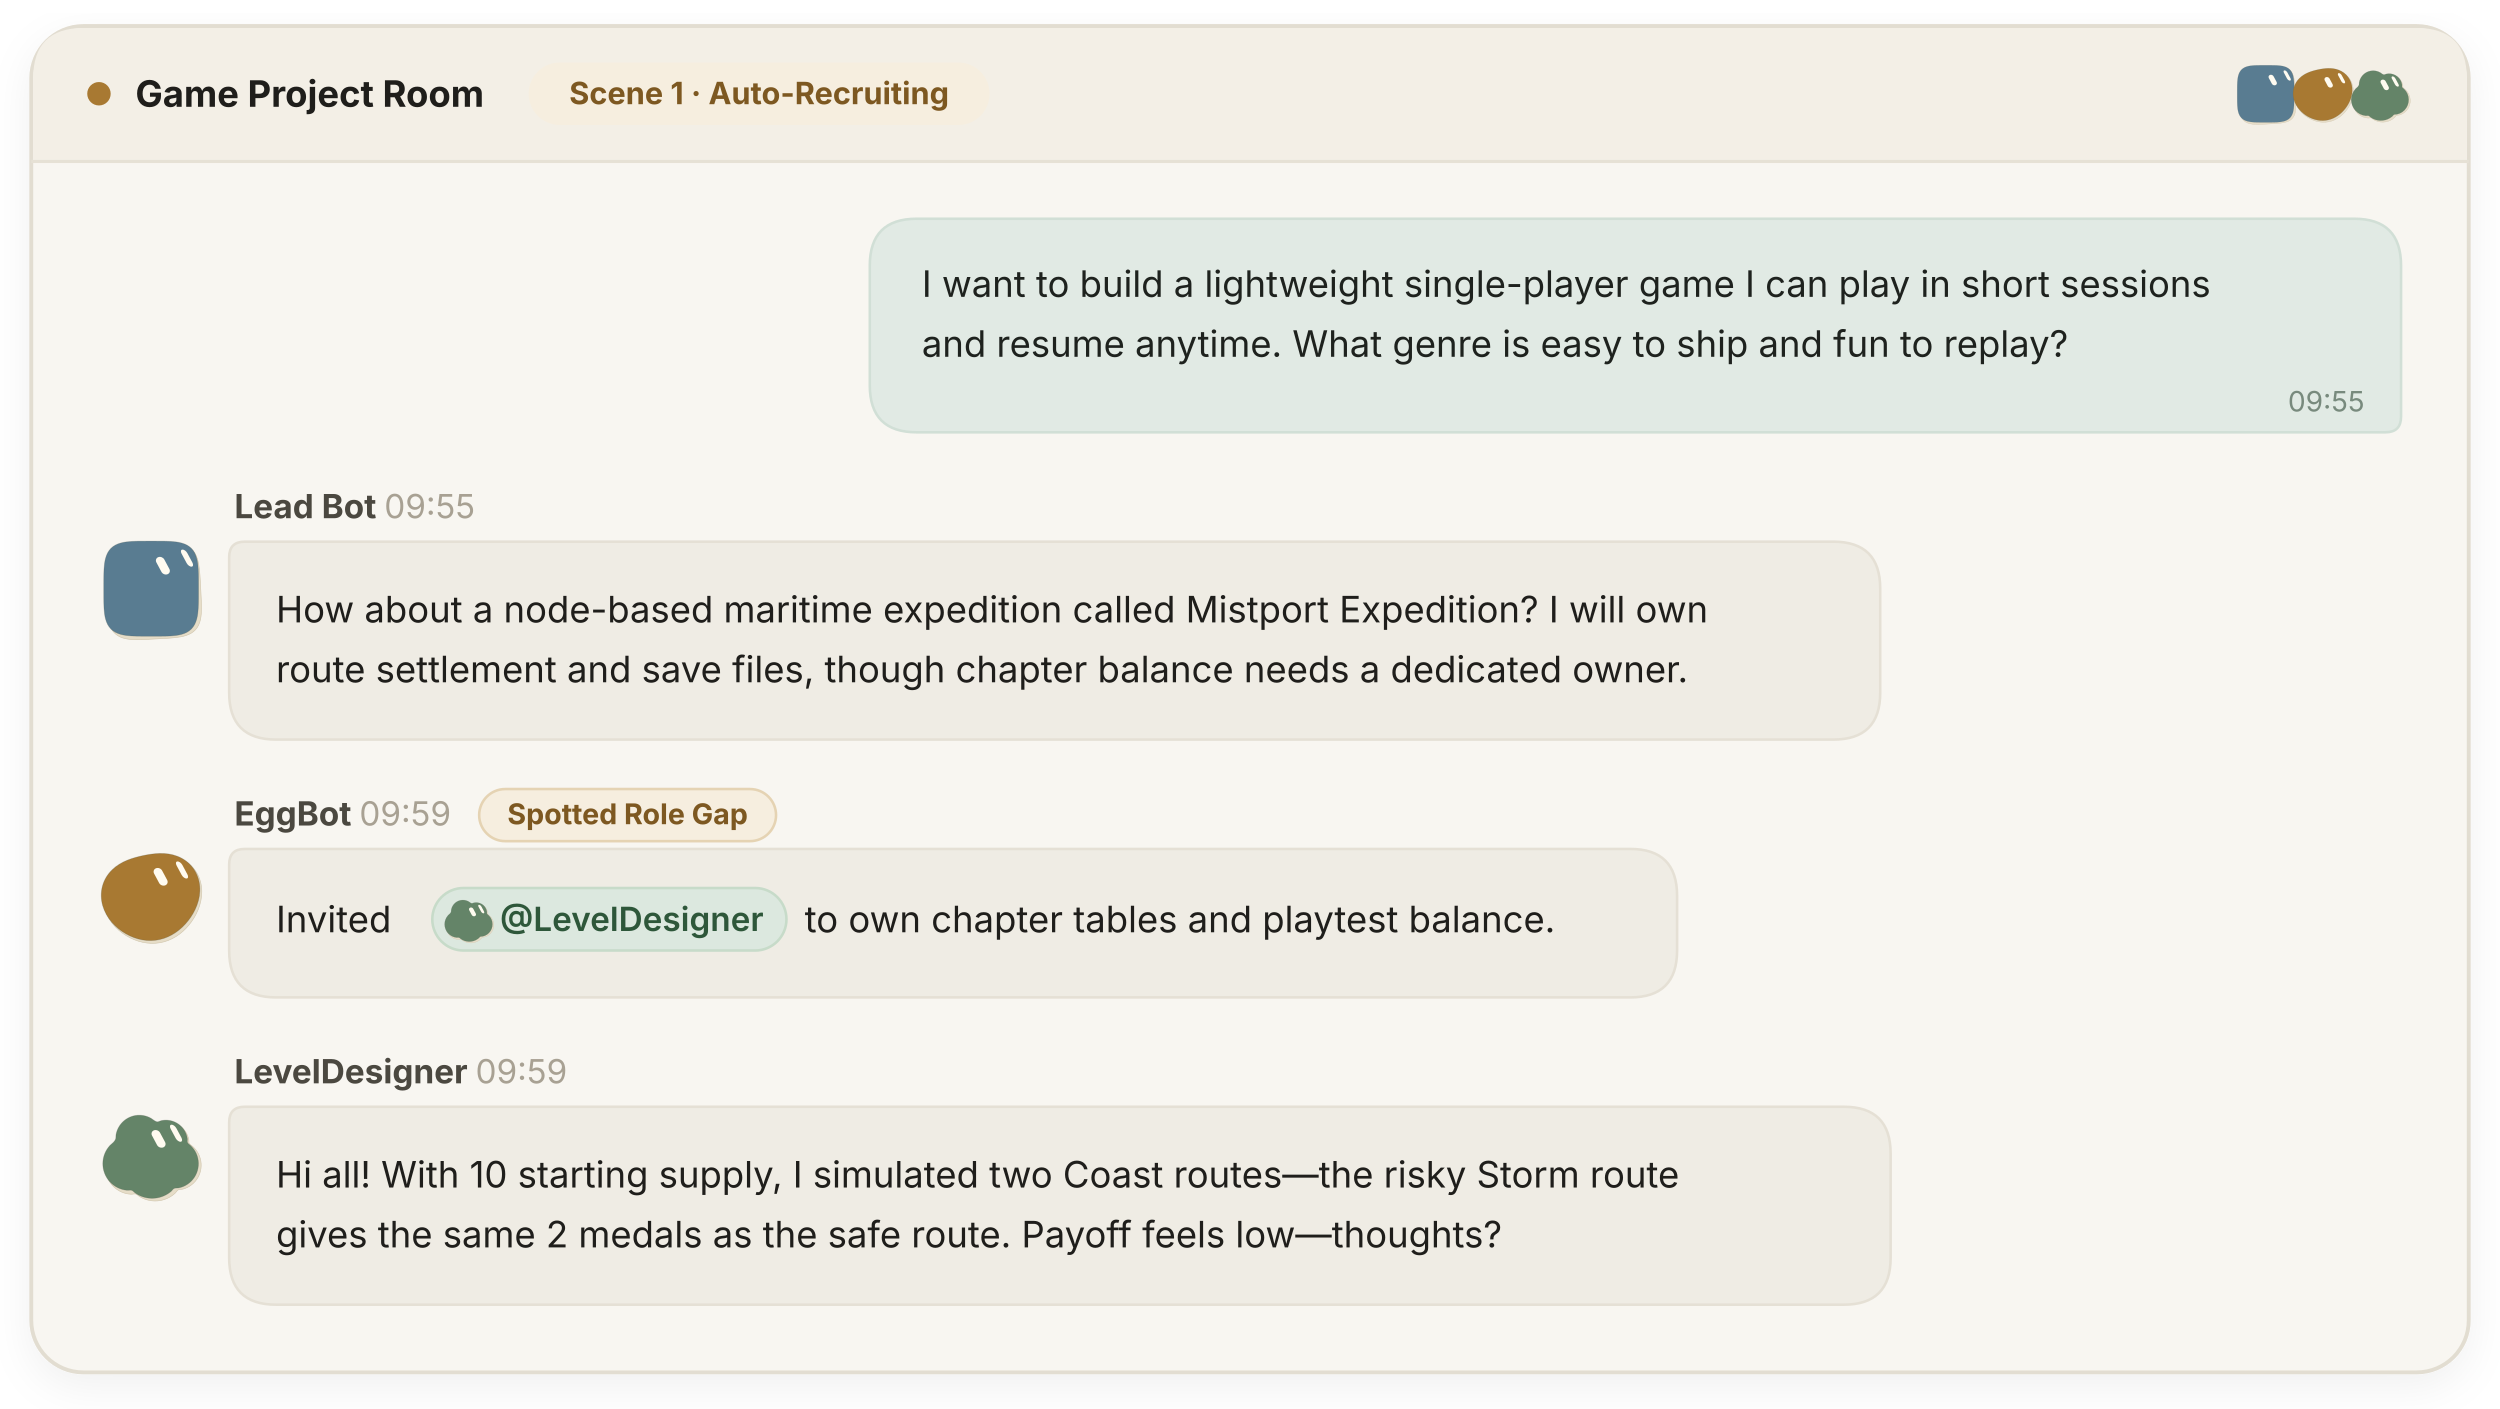
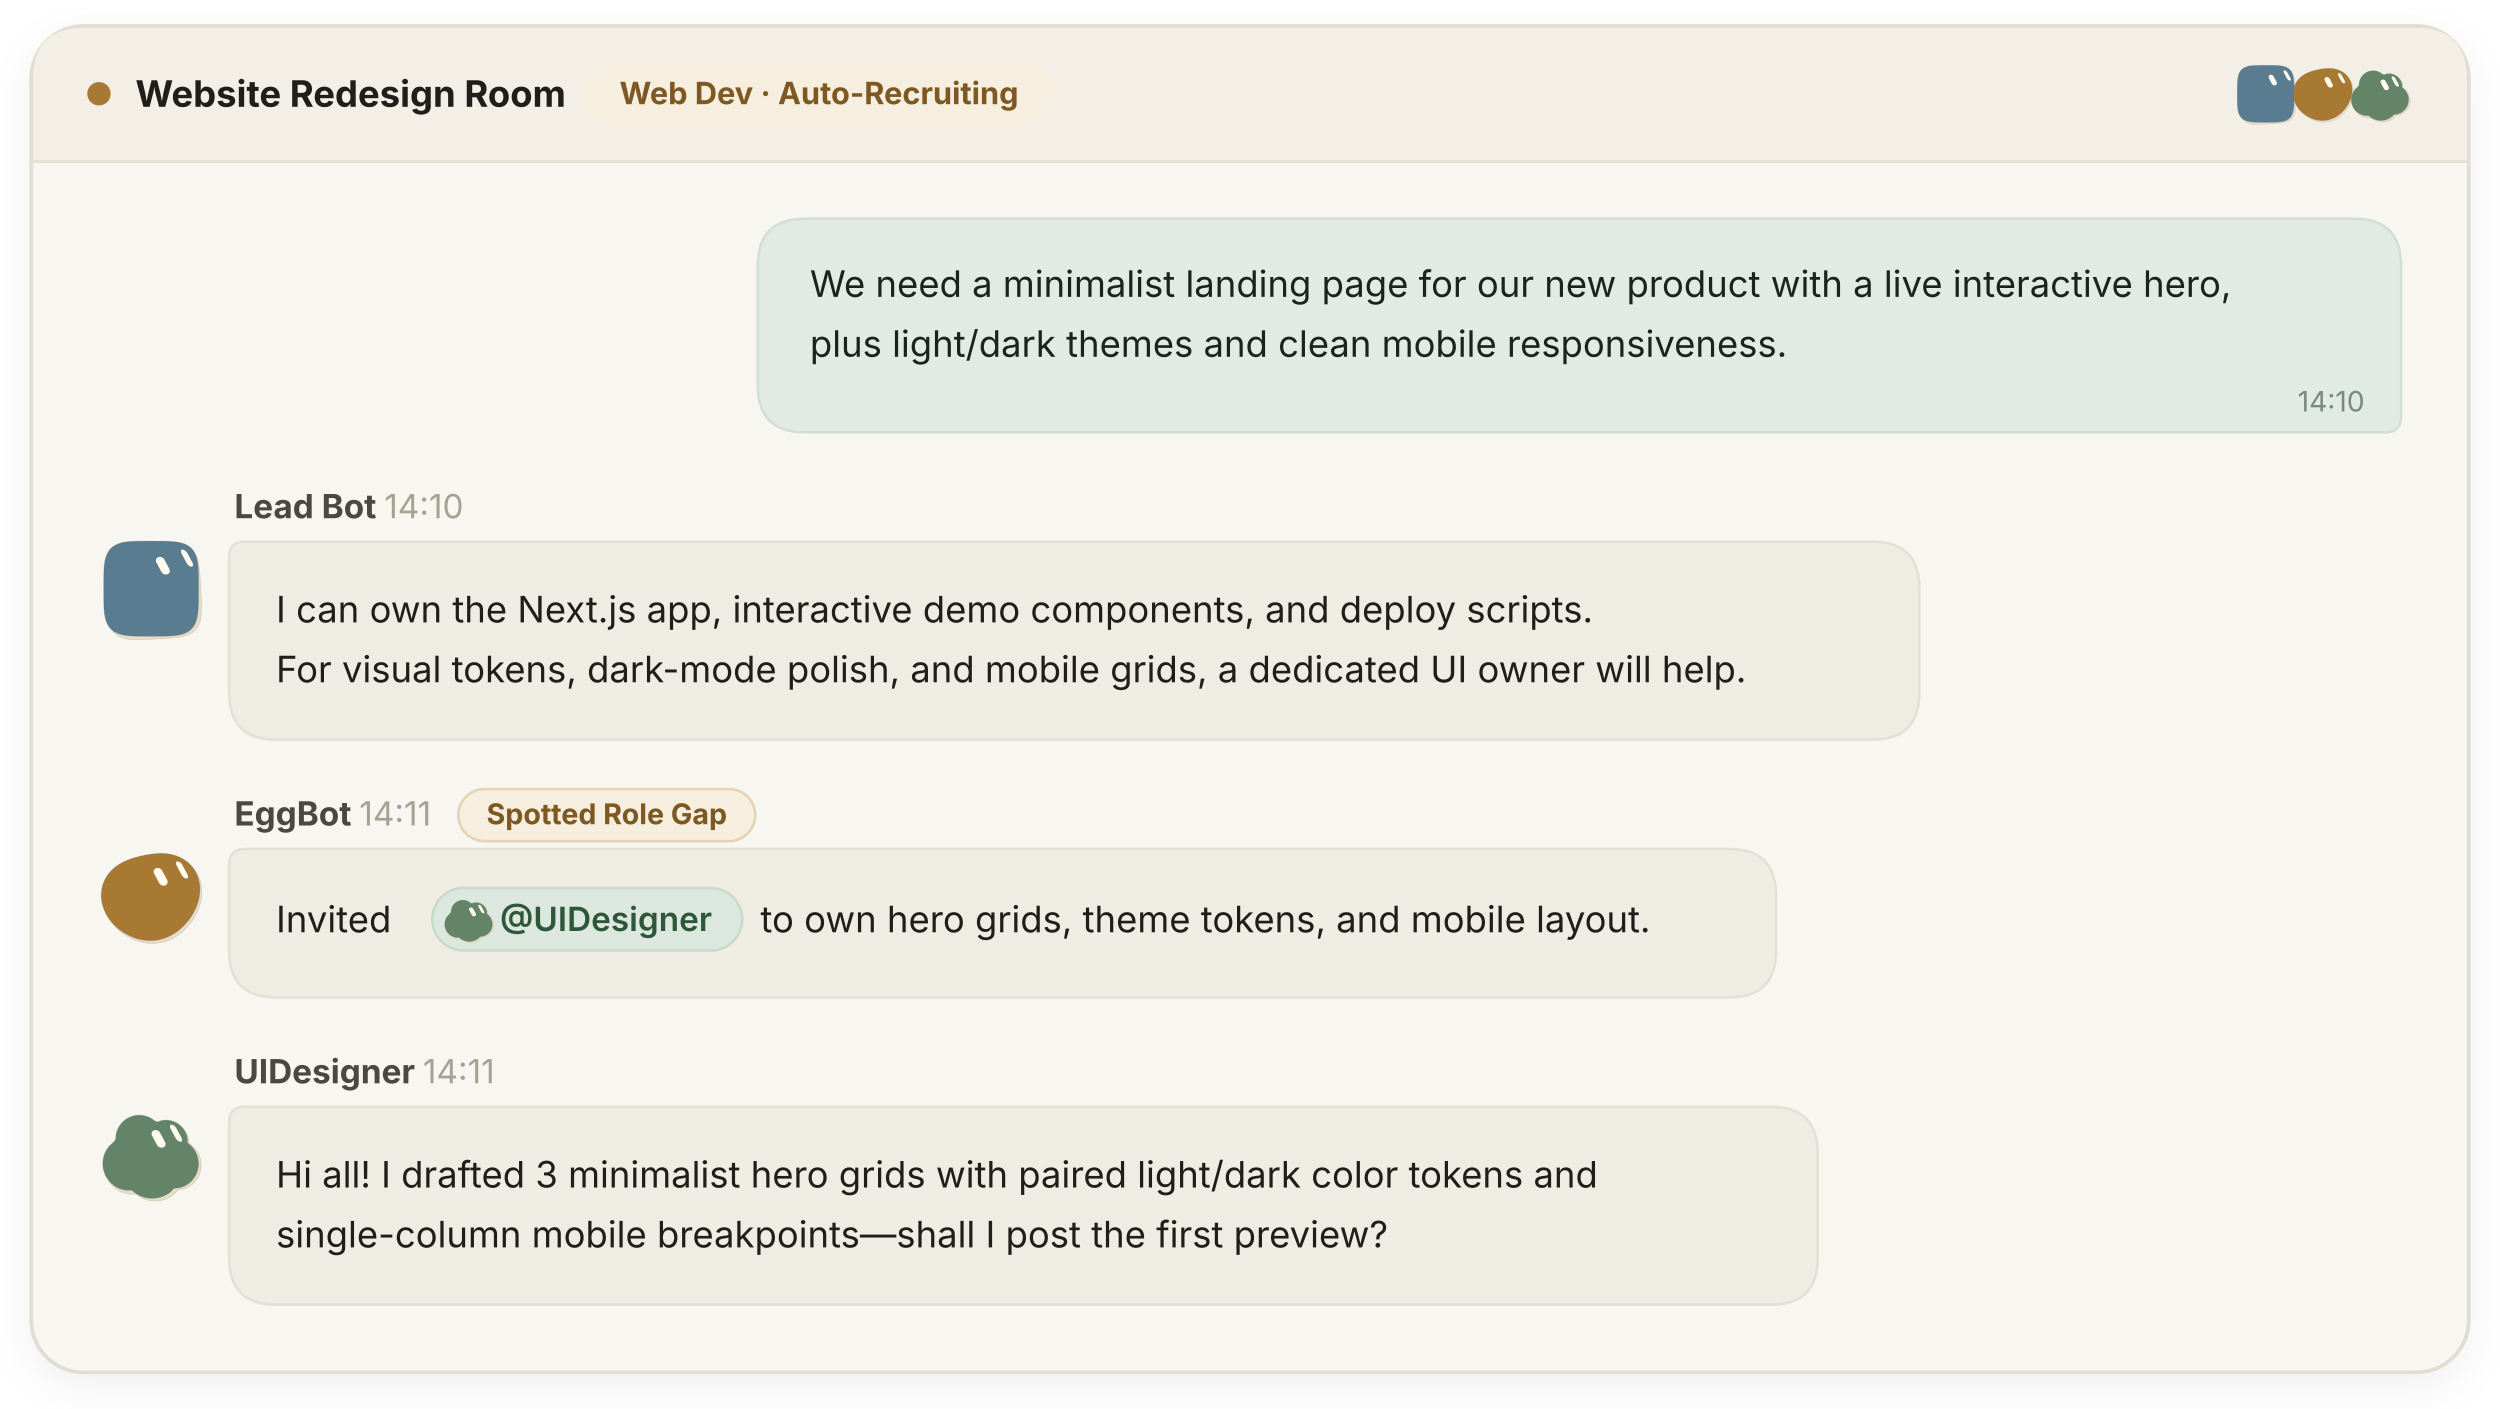
<svg xmlns="http://www.w3.org/2000/svg" viewBox="0 0 960 541" width="100%" height="100%" style="display:block">
  <defs>
    <style>
      .font { font-family: -apple-system, BlinkMacSystemFont, "Segoe UI", "Inter", "Helvetica Neue", Arial, sans-serif; }
      .mono { font-family: "JetBrains Mono", "Cascadia Code", Consolas, monospace; }
      .pulse { animation: pulse 2.2s ease-in-out infinite; }
      @keyframes pulse { 0%, 100% { opacity: 1; } 50% { opacity: 0.35; } }
    </style>
    <filter id="sc1en-shadow" x="-2%" y="-4%" width="104%" height="112%">
      <feDropShadow dx="0" dy="5" stdDeviation="8" flood-color="#221E17" flood-opacity="0.06" />
    </filter>
    <g id="sc1en-av-lead">
      <path d="M96.09 0.28C96.09 3.44 96.09 6.57 96.09 9.76C96.08 12.95 96.09 16.14 96.06 19.42C96.04 22.7 96.02 26.01 95.93 29.43C95.85 32.84 95.77 36.34 95.53 39.91C95.29 43.49 95.05 47.18 94.51 50.87C93.97 54.56 93.37 58.4 92.31 62.05C91.25 65.69 89.97 69.43 88.17 72.74C86.37 76.04 84.13 79.23 81.5 81.87C78.87 84.51 75.68 86.76 72.39 88.57C69.1 90.38 65.37 91.66 61.74 92.72C58.11 93.78 54.28 94.39 50.6 94.93C46.92 95.47 43.24 95.72 39.67 95.96C36.11 96.19 32.63 96.27 29.23 96.36C25.82 96.45 22.52 96.46 19.25 96.49C15.98 96.51 12.8 96.51 9.62 96.51C6.45 96.52 3.33 96.51 0.18 96.51C-2.97 96.51 -6.09 96.52 -9.27 96.51C-12.45 96.51 -15.63 96.51 -18.89 96.49C-22.16 96.46 -25.47 96.45 -28.87 96.36C-32.27 96.27 -35.76 96.19 -39.32 95.96C-42.88 95.72 -46.57 95.47 -50.24 94.93C-53.92 94.39 -57.75 93.78 -61.38 92.72C-65.01 91.66 -68.74 90.38 -72.03 88.57C-75.33 86.76 -78.51 84.51 -81.14 81.87C-83.77 79.23 -86.01 76.04 -87.81 72.74C-89.61 69.43 -90.89 65.69 -91.95 62.05C-93.01 58.4 -93.62 54.56 -94.16 50.87C-94.69 47.18 -94.94 43.49 -95.18 39.91C-95.41 36.34 -95.49 32.84 -95.58 29.43C-95.67 26.01 -95.68 22.7 -95.7 19.42C-95.73 16.14 -95.72 12.95 -95.73 9.76C-95.73 6.57 -95.73 3.44 -95.73 0.28C-95.73 -2.88 -95.73 -6.01 -95.73 -9.2C-95.72 -12.39 -95.73 -15.58 -95.7 -18.85C-95.68 -22.13 -95.67 -25.45 -95.58 -28.86C-95.49 -32.28 -95.41 -35.77 -95.18 -39.35C-94.94 -42.92 -94.69 -46.62 -94.16 -50.31C-93.62 -54 -93.01 -57.84 -91.95 -61.48C-90.89 -65.13 -89.61 -68.87 -87.81 -72.17C-86.01 -75.48 -83.77 -78.67 -81.14 -81.31C-78.51 -83.95 -75.33 -86.2 -72.03 -88.01C-68.74 -89.81 -65.01 -91.1 -61.38 -92.16C-57.75 -93.22 -53.92 -93.83 -50.24 -94.37C-46.57 -94.91 -42.88 -95.15 -39.32 -95.39C-35.76 -95.63 -32.27 -95.71 -28.87 -95.8C-25.47 -95.89 -22.16 -95.9 -18.89 -95.92C-15.63 -95.95 -12.45 -95.94 -9.27 -95.95C-6.09 -95.95 -2.97 -95.95 0.18 -95.95C3.33 -95.95 6.45 -95.95 9.62 -95.95C12.8 -95.94 15.98 -95.95 19.25 -95.92C22.52 -95.9 25.82 -95.89 29.23 -95.8C32.63 -95.71 36.11 -95.63 39.67 -95.39C43.24 -95.15 46.92 -94.91 50.6 -94.37C54.28 -93.83 58.11 -93.22 61.74 -92.16C65.37 -91.1 69.1 -89.81 72.39 -88.01C75.68 -86.2 78.87 -83.95 81.5 -81.31C84.13 -78.67 86.37 -75.48 88.17 -72.17C89.97 -68.87 91.25 -65.13 92.31 -61.48C93.37 -57.84 93.97 -54 94.51 -50.31C95.05 -46.62 95.29 -42.92 95.53 -39.35C95.77 -35.77 95.85 -32.28 95.93 -28.86C96.02 -25.45 96.04 -22.13 96.06 -18.85C96.09 -15.58 96.08 -12.39 96.09 -9.2C96.09 -6.01 96.09 -2.88 96.09 0.28Z" transform="translate(4.5 5.5) rotate(-3)" fill="#E6DDC8" stroke="#CFC4AB" stroke-width="1.2" />
      <path d="M96.09 0.28C96.09 3.44 96.09 6.57 96.09 9.76C96.08 12.95 96.09 16.14 96.06 19.42C96.04 22.7 96.02 26.01 95.93 29.43C95.85 32.84 95.77 36.34 95.53 39.91C95.29 43.49 95.05 47.18 94.51 50.87C93.97 54.56 93.37 58.4 92.31 62.05C91.25 65.69 89.97 69.43 88.17 72.74C86.37 76.04 84.13 79.23 81.5 81.87C78.87 84.51 75.68 86.76 72.39 88.57C69.1 90.38 65.37 91.66 61.74 92.72C58.11 93.78 54.28 94.39 50.6 94.93C46.92 95.47 43.24 95.72 39.67 95.96C36.11 96.19 32.63 96.27 29.23 96.36C25.82 96.45 22.52 96.46 19.25 96.49C15.98 96.51 12.8 96.51 9.62 96.51C6.45 96.52 3.33 96.51 0.18 96.51C-2.97 96.51 -6.09 96.52 -9.27 96.51C-12.45 96.51 -15.63 96.51 -18.89 96.49C-22.16 96.46 -25.47 96.45 -28.87 96.36C-32.27 96.27 -35.76 96.19 -39.32 95.96C-42.88 95.72 -46.57 95.47 -50.24 94.93C-53.92 94.39 -57.75 93.78 -61.38 92.72C-65.01 91.66 -68.74 90.38 -72.03 88.57C-75.33 86.76 -78.51 84.51 -81.14 81.87C-83.77 79.23 -86.01 76.04 -87.81 72.74C-89.61 69.43 -90.89 65.69 -91.95 62.05C-93.01 58.4 -93.62 54.56 -94.16 50.87C-94.69 47.18 -94.94 43.49 -95.18 39.91C-95.41 36.34 -95.49 32.84 -95.58 29.43C-95.67 26.01 -95.68 22.7 -95.7 19.42C-95.73 16.14 -95.72 12.95 -95.73 9.76C-95.73 6.57 -95.73 3.44 -95.73 0.28C-95.73 -2.88 -95.73 -6.01 -95.73 -9.2C-95.72 -12.39 -95.73 -15.58 -95.7 -18.85C-95.68 -22.13 -95.67 -25.45 -95.58 -28.86C-95.49 -32.28 -95.41 -35.77 -95.18 -39.35C-94.94 -42.92 -94.69 -46.62 -94.16 -50.31C-93.62 -54 -93.01 -57.84 -91.95 -61.48C-90.89 -65.13 -89.61 -68.87 -87.81 -72.17C-86.01 -75.48 -83.77 -78.67 -81.14 -81.31C-78.51 -83.95 -75.33 -86.2 -72.03 -88.01C-68.74 -89.81 -65.01 -91.1 -61.38 -92.16C-57.75 -93.22 -53.92 -93.83 -50.24 -94.37C-46.57 -94.91 -42.88 -95.15 -39.32 -95.39C-35.76 -95.63 -32.27 -95.71 -28.87 -95.8C-25.47 -95.89 -22.16 -95.9 -18.89 -95.92C-15.63 -95.95 -12.45 -95.94 -9.27 -95.95C-6.09 -95.95 -2.97 -95.95 0.18 -95.95C3.33 -95.95 6.45 -95.95 9.62 -95.95C12.8 -95.94 15.98 -95.95 19.25 -95.92C22.52 -95.9 25.82 -95.89 29.23 -95.8C32.63 -95.71 36.11 -95.63 39.67 -95.39C43.24 -95.15 46.92 -94.91 50.6 -94.37C54.28 -93.83 58.11 -93.22 61.74 -92.16C65.37 -91.1 69.1 -89.81 72.39 -88.01C75.68 -86.2 78.87 -83.95 81.5 -81.31C84.13 -78.67 86.37 -75.48 88.17 -72.17C89.97 -68.87 91.25 -65.13 92.31 -61.48C93.37 -57.84 93.97 -54 94.51 -50.31C95.05 -46.62 95.29 -42.92 95.53 -39.35C95.77 -35.77 95.85 -32.28 95.93 -28.86C96.02 -25.45 96.04 -22.13 96.06 -18.85C96.09 -15.58 96.08 -12.39 96.09 -9.2C96.09 -6.01 96.09 -2.88 96.09 0.28Z" fill="#597C91" stroke="#414A3C" stroke-width="1.6" stroke-opacity="0.22" />
      <path d="M-9.3 -11.3A9.3 9.3 0 0 1 0 -20.6L0 -20.6A9.3 9.3 0 0 1 9.3 -11.3L9.3 11.3A9.3 9.3 0 0 1 0 20.6L0 20.6A9.3 9.3 0 0 1 -9.3 11.3Z" transform="matrix(0.86,-0.32,0.45,0.84,23.94,-46.19)" fill="#FFFBF0" opacity="1" />
      <path d="M-9.3 -11.3A9.3 9.3 0 0 1 0 -20.6L0 -20.6A9.3 9.3 0 0 1 9.3 -11.3L9.3 11.3A9.3 9.3 0 0 1 0 20.6L0 20.6A9.3 9.3 0 0 1 -9.3 11.3Z" transform="matrix(0.63,-0.05,0.45,0.84,72.7,-61.51)" fill="#FFFBF0" opacity="1" />
    </g>
    <g id="sc1en-av-egg">
      <path d="M97.82 0.26C97.33 3.46 96.64 6.63 95.83 9.72C95.03 12.81 94.05 15.85 92.96 18.8C91.88 21.75 90.65 24.63 89.33 27.43C88.02 30.23 86.58 32.95 85.07 35.59C83.56 38.22 81.95 40.78 80.26 43.26C78.58 45.75 76.81 48.15 74.98 50.47C73.14 52.8 71.23 55.04 69.25 57.21C67.27 59.37 65.21 61.46 63.09 63.47C60.96 65.47 58.77 67.39 56.5 69.22C54.24 71.04 51.9 72.78 49.49 74.42C47.09 76.05 44.61 77.59 42.06 79C39.52 80.42 36.91 81.73 34.24 82.91C31.58 84.08 28.85 85.15 26.07 86.06C23.3 86.98 20.47 87.77 17.62 88.41C14.76 89.05 11.86 89.55 8.95 89.9C6.04 90.25 3.1 90.45 0.16 90.51C-2.77 90.57 -5.73 90.48 -8.66 90.25C-11.6 90.02 -14.53 89.64 -17.44 89.13C-20.34 88.62 -23.24 87.97 -26.09 87.19C-28.95 86.42 -31.78 85.51 -34.57 84.48C-37.36 83.45 -40.11 82.3 -42.82 81.03C-45.53 79.77 -48.2 78.38 -50.81 76.89C-53.43 75.39 -56 73.78 -58.51 72.06C-61.01 70.34 -63.47 68.51 -65.86 66.57C-68.24 64.63 -70.57 62.57 -72.8 60.41C-75.04 58.24 -77.21 55.96 -79.27 53.57C-81.32 51.18 -83.3 48.67 -85.14 46.06C-86.97 43.44 -88.72 40.71 -90.29 37.89C-91.86 35.07 -93.31 32.13 -94.57 29.12C-95.83 26.11 -96.94 23 -97.84 19.84C-98.73 16.68 -99.46 13.43 -99.95 10.16C-100.44 6.9 -100.73 3.56 -100.78 0.26C-100.84 -3.05 -100.67 -6.4 -100.27 -9.68C-99.87 -12.96 -99.24 -16.25 -98.39 -19.43C-97.54 -22.62 -96.45 -25.77 -95.17 -28.79C-93.89 -31.81 -92.38 -34.76 -90.72 -37.55C-89.05 -40.35 -87.17 -43.03 -85.17 -45.56C-83.16 -48.08 -80.98 -50.46 -78.71 -52.68C-76.44 -54.9 -74.02 -56.96 -71.56 -58.87C-69.1 -60.78 -66.52 -62.52 -63.93 -64.12C-61.34 -65.73 -58.68 -67.17 -56.02 -68.51C-53.36 -69.84 -50.67 -71.02 -47.98 -72.12C-45.3 -73.22 -42.61 -74.19 -39.94 -75.1C-37.26 -76 -34.59 -76.81 -31.93 -77.57C-29.27 -78.33 -26.63 -79.02 -23.98 -79.67C-21.32 -80.32 -18.69 -80.92 -16.02 -81.48C-13.36 -82.04 -10.7 -82.56 -8.01 -83.04C-5.31 -83.52 -2.6 -83.96 0.16 -84.34C2.92 -84.72 5.71 -85.06 8.55 -85.3C11.39 -85.55 14.28 -85.74 17.2 -85.81C20.13 -85.87 23.11 -85.86 26.12 -85.69C29.12 -85.52 32.18 -85.25 35.23 -84.79C38.28 -84.33 41.38 -83.73 44.43 -82.93C47.48 -82.13 50.55 -81.17 53.54 -79.99C56.53 -78.81 59.5 -77.44 62.35 -75.86C65.2 -74.29 68.01 -72.51 70.64 -70.54C73.28 -68.57 75.82 -66.39 78.16 -64.04C80.51 -61.7 82.72 -59.16 84.71 -56.49C86.71 -53.82 88.53 -50.97 90.12 -48.04C91.71 -45.11 93.1 -42.02 94.25 -38.89C95.41 -35.76 96.35 -32.52 97.06 -29.27C97.78 -26.02 98.26 -22.69 98.54 -19.4C98.83 -16.1 98.88 -12.77 98.76 -9.5C98.64 -6.22 98.3 -2.95 97.82 0.26Z" transform="translate(4.5 5.5) rotate(-3)" fill="#E6DDC8" stroke="#CFC4AB" stroke-width="1.2" />
      <path d="M97.82 0.26C97.33 3.46 96.64 6.63 95.83 9.72C95.03 12.81 94.05 15.85 92.96 18.8C91.88 21.75 90.65 24.63 89.33 27.43C88.02 30.23 86.58 32.95 85.07 35.59C83.56 38.22 81.95 40.78 80.26 43.26C78.58 45.75 76.81 48.15 74.98 50.47C73.14 52.8 71.23 55.04 69.25 57.21C67.27 59.37 65.21 61.46 63.09 63.47C60.96 65.47 58.77 67.39 56.5 69.22C54.24 71.04 51.9 72.78 49.49 74.42C47.09 76.05 44.61 77.59 42.06 79C39.52 80.42 36.91 81.73 34.24 82.91C31.58 84.08 28.85 85.15 26.07 86.06C23.3 86.98 20.47 87.77 17.62 88.41C14.76 89.05 11.86 89.55 8.95 89.9C6.04 90.25 3.1 90.45 0.16 90.51C-2.77 90.57 -5.73 90.48 -8.66 90.25C-11.6 90.02 -14.53 89.64 -17.44 89.13C-20.34 88.62 -23.24 87.97 -26.09 87.19C-28.95 86.42 -31.78 85.51 -34.57 84.48C-37.36 83.45 -40.11 82.3 -42.82 81.03C-45.53 79.77 -48.2 78.38 -50.81 76.89C-53.43 75.39 -56 73.78 -58.51 72.06C-61.01 70.34 -63.47 68.51 -65.86 66.57C-68.24 64.63 -70.57 62.57 -72.8 60.41C-75.04 58.24 -77.21 55.96 -79.27 53.57C-81.32 51.18 -83.3 48.67 -85.14 46.06C-86.97 43.44 -88.72 40.71 -90.29 37.89C-91.86 35.07 -93.31 32.13 -94.57 29.12C-95.83 26.11 -96.94 23 -97.84 19.84C-98.73 16.68 -99.46 13.43 -99.95 10.16C-100.44 6.9 -100.73 3.56 -100.78 0.26C-100.84 -3.05 -100.67 -6.4 -100.27 -9.68C-99.87 -12.96 -99.24 -16.25 -98.39 -19.43C-97.54 -22.62 -96.45 -25.77 -95.17 -28.79C-93.89 -31.81 -92.38 -34.76 -90.72 -37.55C-89.05 -40.35 -87.17 -43.03 -85.17 -45.56C-83.16 -48.08 -80.98 -50.46 -78.71 -52.68C-76.44 -54.9 -74.02 -56.96 -71.56 -58.87C-69.1 -60.78 -66.52 -62.52 -63.93 -64.12C-61.34 -65.73 -58.68 -67.17 -56.02 -68.51C-53.36 -69.84 -50.67 -71.02 -47.98 -72.12C-45.3 -73.22 -42.61 -74.19 -39.94 -75.1C-37.26 -76 -34.59 -76.81 -31.93 -77.57C-29.27 -78.33 -26.63 -79.02 -23.98 -79.67C-21.32 -80.32 -18.69 -80.92 -16.02 -81.48C-13.36 -82.04 -10.7 -82.56 -8.01 -83.04C-5.31 -83.52 -2.6 -83.96 0.16 -84.34C2.92 -84.72 5.71 -85.06 8.55 -85.3C11.39 -85.55 14.28 -85.74 17.2 -85.81C20.13 -85.87 23.11 -85.86 26.12 -85.69C29.12 -85.52 32.18 -85.25 35.23 -84.79C38.28 -84.33 41.38 -83.73 44.43 -82.93C47.48 -82.13 50.55 -81.17 53.54 -79.99C56.53 -78.81 59.5 -77.44 62.35 -75.86C65.2 -74.29 68.01 -72.51 70.64 -70.54C73.28 -68.57 75.82 -66.39 78.16 -64.04C80.51 -61.7 82.72 -59.16 84.71 -56.49C86.71 -53.82 88.53 -50.97 90.12 -48.04C91.71 -45.11 93.1 -42.02 94.25 -38.89C95.41 -35.76 96.35 -32.52 97.06 -29.27C97.78 -26.02 98.26 -22.69 98.54 -19.4C98.83 -16.1 98.88 -12.77 98.76 -9.5C98.64 -6.22 98.3 -2.95 97.82 0.26Z" fill="#A87932" stroke="#414A3C" stroke-width="1.6" stroke-opacity="0.22" />
      <path d="M-9.3 -11.3A9.3 9.3 0 0 1 0 -20.6L0 -20.6A9.3 9.3 0 0 1 9.3 -11.3L9.3 11.3A9.3 9.3 0 0 1 0 20.6L0 20.6A9.3 9.3 0 0 1 -9.3 11.3Z" transform="matrix(0.87,-0.33,0.45,0.84,19.38,-38.48)" fill="#FFFBF0" opacity="1" />
      <path d="M-9.3 -11.3A9.3 9.3 0 0 1 0 -20.6L0 -20.6A9.3 9.3 0 0 1 9.3 -11.3L9.3 11.3A9.3 9.3 0 0 1 0 20.6L0 20.6A9.3 9.3 0 0 1 -9.3 11.3Z" transform="matrix(0.63,-0.05,0.45,0.84,62.63,-52.27)" fill="#FFFBF0" opacity="1" />
    </g>
-     <g id="sc1en-av-plan">
+     <g id="sc1en-av-ui">
      <path d="M91.75 0.27C93.05 3.26 94.07 6.43 94.76 9.62C95.46 12.81 95.84 16.12 95.9 19.39C95.96 22.65 95.69 25.97 95.12 29.18C94.54 32.39 93.63 35.6 92.44 38.64C91.25 41.67 89.73 44.64 87.97 47.39C86.22 50.13 84.15 52.75 81.89 55.09C79.64 57.43 77.1 59.6 74.43 61.45C71.76 63.31 68.85 64.93 65.87 66.23C62.89 67.52 59.72 68.55 56.54 69.23C53.37 69.92 49.46 69.17 46.81 70.35C44.16 71.53 42.85 74.46 40.65 76.3C38.46 78.15 36.1 79.87 33.64 81.4C31.18 82.92 28.58 84.29 25.91 85.45C23.24 86.61 20.44 87.58 17.62 88.34C14.8 89.1 11.88 89.66 8.97 89.99C6.06 90.32 3.1 90.44 0.17 90.35C-2.75 90.25 -5.7 89.93 -8.57 89.4C-11.44 88.88 -14.3 88.13 -17.05 87.2C-19.8 86.26 -22.5 85.11 -25.07 83.8C-27.63 82.48 -30.09 80.92 -32.44 79.31C-34.79 77.71 -36.42 75.04 -39.17 74.17C-41.93 73.3 -45.72 74.42 -48.97 74.1C-52.21 73.78 -55.5 73.15 -58.66 72.24C-61.81 71.32 -64.94 70.09 -67.89 68.6C-70.84 67.11 -73.7 65.32 -76.34 63.31C-78.97 61.29 -81.46 58.99 -83.68 56.52C-85.9 54.05 -87.93 51.32 -89.66 48.48C-91.4 45.63 -92.89 42.57 -94.06 39.46C-95.24 36.34 -96.14 33.06 -96.73 29.78C-97.31 26.5 -97.59 23.11 -97.56 19.78C-97.53 16.46 -97.18 13.08 -96.54 9.83C-95.91 6.58 -94.95 3.33 -93.73 0.27C-92.51 -2.8 -90.99 -5.8 -89.24 -8.57C-87.5 -11.35 -85.47 -14 -83.27 -16.4C-81.07 -18.79 -77.98 -20.74 -76.04 -22.94C-74.1 -25.14 -72.48 -27.1 -71.63 -29.59C-70.78 -32.08 -71.41 -35.16 -70.94 -37.9C-70.47 -40.63 -69.76 -43.38 -68.82 -46.01C-67.87 -48.64 -66.68 -51.24 -65.29 -53.67C-63.9 -56.11 -62.27 -58.46 -60.47 -60.62C-58.67 -62.77 -56.65 -64.81 -54.5 -66.61C-52.35 -68.42 -50 -70.07 -47.57 -71.47C-45.14 -72.87 -42.54 -74.07 -39.91 -75.01C-37.27 -75.96 -34.52 -76.68 -31.77 -77.15C-29.02 -77.62 -26.2 -77.85 -23.42 -77.83C-20.65 -77.81 -17.85 -77.54 -15.15 -77.04C-12.44 -76.55 -9.75 -75.8 -7.2 -74.86C-4.65 -73.92 -2.15 -72.73 0.17 -71.39C2.5 -70.05 4.62 -67.98 6.75 -66.8C8.88 -65.62 10.69 -64.34 12.97 -64.33C15.25 -64.31 17.87 -66.16 20.41 -66.73C22.96 -67.31 25.62 -67.67 28.24 -67.78C30.87 -67.89 33.57 -67.76 36.19 -67.39C38.81 -67.02 41.45 -66.4 43.98 -65.55C46.5 -64.71 48.99 -63.61 51.33 -62.31C53.66 -61.02 55.92 -59.48 57.98 -57.77C60.04 -56.07 61.98 -54.14 63.7 -52.08C65.42 -50.02 66.98 -47.77 68.29 -45.43C69.61 -43.1 70.73 -40.6 71.59 -38.06C72.46 -35.53 73.1 -32.87 73.49 -30.23C73.89 -27.58 72.76 -24.6 73.94 -22.2C75.13 -19.79 78.43 -18.11 80.6 -15.8C82.78 -13.48 85.11 -10.99 86.97 -8.32C88.82 -5.64 90.45 -2.72 91.75 0.27Z" transform="translate(4.5 5.5) rotate(-3)" fill="#E6DDC8" stroke="#CFC4AB" stroke-width="1.2" />
      <path d="M91.75 0.27C93.05 3.26 94.07 6.43 94.76 9.62C95.46 12.81 95.84 16.12 95.9 19.39C95.96 22.65 95.69 25.97 95.12 29.18C94.54 32.39 93.63 35.6 92.44 38.64C91.25 41.67 89.73 44.64 87.97 47.39C86.22 50.13 84.15 52.75 81.89 55.09C79.64 57.43 77.1 59.6 74.43 61.45C71.76 63.31 68.85 64.93 65.87 66.23C62.89 67.52 59.72 68.55 56.54 69.23C53.37 69.92 49.46 69.17 46.81 70.35C44.16 71.53 42.85 74.46 40.65 76.3C38.46 78.15 36.1 79.87 33.64 81.4C31.18 82.92 28.58 84.29 25.91 85.45C23.24 86.61 20.44 87.58 17.62 88.34C14.8 89.1 11.88 89.66 8.97 89.99C6.06 90.32 3.1 90.44 0.17 90.35C-2.75 90.25 -5.7 89.93 -8.57 89.4C-11.44 88.88 -14.3 88.13 -17.05 87.2C-19.8 86.26 -22.5 85.11 -25.07 83.8C-27.63 82.48 -30.09 80.92 -32.44 79.31C-34.79 77.71 -36.42 75.04 -39.17 74.17C-41.93 73.3 -45.72 74.42 -48.97 74.1C-52.21 73.78 -55.5 73.15 -58.66 72.24C-61.81 71.32 -64.94 70.09 -67.89 68.6C-70.84 67.11 -73.7 65.32 -76.34 63.31C-78.97 61.29 -81.46 58.99 -83.68 56.52C-85.9 54.05 -87.93 51.32 -89.66 48.48C-91.4 45.63 -92.89 42.57 -94.06 39.46C-95.24 36.34 -96.14 33.06 -96.73 29.78C-97.31 26.5 -97.59 23.11 -97.56 19.78C-97.53 16.46 -97.18 13.08 -96.54 9.83C-95.91 6.58 -94.95 3.33 -93.73 0.27C-92.51 -2.8 -90.99 -5.8 -89.24 -8.57C-87.5 -11.35 -85.47 -14 -83.27 -16.4C-81.07 -18.79 -77.98 -20.74 -76.04 -22.94C-74.1 -25.14 -72.48 -27.1 -71.63 -29.59C-70.78 -32.08 -71.41 -35.16 -70.94 -37.9C-70.47 -40.63 -69.76 -43.38 -68.82 -46.01C-67.87 -48.64 -66.68 -51.24 -65.29 -53.67C-63.9 -56.11 -62.27 -58.46 -60.47 -60.62C-58.67 -62.77 -56.65 -64.81 -54.5 -66.61C-52.35 -68.42 -50 -70.07 -47.57 -71.47C-45.14 -72.87 -42.54 -74.07 -39.91 -75.01C-37.27 -75.96 -34.52 -76.68 -31.77 -77.15C-29.02 -77.62 -26.2 -77.85 -23.42 -77.83C-20.65 -77.81 -17.85 -77.54 -15.15 -77.04C-12.44 -76.55 -9.75 -75.8 -7.2 -74.86C-4.65 -73.92 -2.15 -72.73 0.17 -71.39C2.5 -70.05 4.62 -67.98 6.75 -66.8C8.88 -65.62 10.69 -64.34 12.97 -64.33C15.25 -64.31 17.87 -66.16 20.41 -66.73C22.96 -67.31 25.62 -67.67 28.24 -67.78C30.87 -67.89 33.57 -67.76 36.19 -67.39C38.81 -67.02 41.45 -66.4 43.98 -65.55C46.5 -64.71 48.99 -63.61 51.33 -62.31C53.66 -61.02 55.92 -59.48 57.98 -57.77C60.04 -56.07 61.98 -54.14 63.7 -52.08C65.42 -50.02 66.98 -47.77 68.29 -45.43C69.61 -43.1 70.73 -40.6 71.59 -38.06C72.46 -35.53 73.1 -32.87 73.49 -30.23C73.89 -27.58 72.76 -24.6 73.94 -22.2C75.13 -19.79 78.43 -18.11 80.6 -15.8C82.78 -13.48 85.11 -10.99 86.97 -8.32C88.82 -5.64 90.45 -2.72 91.75 0.27Z" fill="#648468" stroke="#414A3C" stroke-width="1.6" stroke-opacity="0.22" />
      <path d="M-9.3 -11.3A9.3 9.3 0 0 1 0 -20.6L0 -20.6A9.3 9.3 0 0 1 9.3 -11.3L9.3 11.3A9.3 9.3 0 0 1 0 20.6L0 20.6A9.3 9.3 0 0 1 -9.3 11.3Z" transform="matrix(0.87,-0.32,0.45,0.84,15.2,-29.87)" fill="#FFFBF0" opacity="1" />
      <path d="M-9.3 -11.3A9.3 9.3 0 0 1 0 -20.6L0 -20.6A9.3 9.3 0 0 1 9.3 -11.3L9.3 11.3A9.3 9.3 0 0 1 0 20.6L0 20.6A9.3 9.3 0 0 1 -9.3 11.3Z" transform="matrix(0.63,-0.05,0.45,0.84,50.53,-41.27)" fill="#FFFBF0" opacity="1" />
    </g>
  </defs>
  <rect x="12" y="10" width="936" height="517" rx="20" fill="#F8F6F1" stroke="#E2DDD1" stroke-width="1.5" filter="url(#sc1en-shadow)" />
  <path d="M 32 10.75 H 928 Q 947.25 10.75 947.25 30 V 62 H 12.75 V 30 Q 12.75 10.75 32 10.75 Z" fill="#F3EFE6" />
  <line x1="12" y1="62" x2="948" y2="62" stroke="#E6E1D5" stroke-width="1.2" />
  <circle cx="38" cy="36" r="4.5" fill="#A87932" />
-   <text x="52" y="41" class="font" font-size="14" font-weight="700" fill="#1F1E1B">Game Project Room</text>
-   <rect x="203" y="24" width="177" height="24" rx="12" fill="#F6EEDF" />
-   <text x="291.5" y="40" text-anchor="middle" class="font" font-size="11.8" font-weight="700" fill="#7D5821">Scene 1 · Auto-Recruiting</text>
+   <text x="52" y="41" class="font" font-size="14" font-weight="700" fill="#1F1E1B">Website Redesign Room</text>
+   <rect x="224" y="24" width="181" height="24" rx="12" fill="#F6EEDF" />
+   <text x="314.5" y="40" text-anchor="middle" class="font" font-size="11.8" font-weight="700" fill="#7D5821">Web Dev · Auto-Recruiting</text>
  <use href="#sc1en-av-lead" transform="translate(870.00 36.00) scale(0.11392)" />
  <use href="#sc1en-av-egg" transform="translate(892.00 36.00) scale(0.11392)" />
-   <use href="#sc1en-av-plan" transform="translate(914.00 36.00) scale(0.11392)" />
-   <g transform="translate(334, 84)">
-     <path d="M 18 0 H 570 Q 588 0 588 18 V 76 Q 588 82 582 82 H 18 Q 0 82 0 64 V 18 Q 0 0 18 0 Z" fill="#E1EAE4" stroke="#D1DFD6" />
-     <text x="20" y="30" class="font" font-size="14" fill="#1E221E">I want to build a lightweight single-player game I can play in short sessions</text>
-     <text x="20" y="53" class="font" font-size="14" fill="#1E221E">and resume anytime. What genre is easy to ship and fun to replay?</text>
-     <text x="574" y="74" text-anchor="end" class="font" font-size="10.8" fill="#788A7D">09:55</text>
+   <use href="#sc1en-av-ui" transform="translate(914.00 36.00) scale(0.11392)" />
+   <g transform="translate(291, 84)">
+     <path d="M 18 0 H 613 Q 631 0 631 18 V 76 Q 631 82 625 82 H 18 Q 0 82 0 64 V 18 Q 0 0 18 0 Z" fill="#E1EAE4" stroke="#D1DFD6" />
+     <text x="20" y="30" class="font" font-size="14" fill="#1E221E">We need a minimalist landing page for our new product with a live interactive hero,</text>
+     <text x="20" y="53" class="font" font-size="14" fill="#1E221E">plus light/dark themes and clean mobile responsiveness.</text>
+     <text x="617" y="74" text-anchor="end" class="font" font-size="10.8" fill="#788A7D">14:10</text>
  </g>
  <g transform="translate(38, 184)">
    <use href="#sc1en-av-lead" transform="translate(20.00 42.00) scale(0.18987)" />
-     <text x="52" y="15" class="font" font-size="12.8" font-weight="700" fill="#4B4840">Lead Bot <tspan font-weight="400" fill="#A8A193">09:55</tspan>
+     <text x="52" y="15" class="font" font-size="12.8" font-weight="700" fill="#4B4840">Lead Bot <tspan font-weight="400" fill="#A8A193">14:10</tspan>
    </text>
-     <path d="M 56 24 H 666 Q 684 24 684 42 V 82 Q 684 100 666 100 H 68 Q 50 100 50 82 V 30 Q 50 24 56 24 Z" fill="#EFECE4" stroke="#E5E0D5" />
-     <text x="68" y="55" class="font" font-size="14" fill="#1F1E1B">How about a node-based maritime expedition called Mistport Expedition? I will own</text>
-     <text x="68" y="78" class="font" font-size="14" fill="#1F1E1B">route settlement and save files, though chapter balance needs a dedicated owner.</text>
+     <path d="M 56 24 H 681 Q 699 24 699 42 V 82 Q 699 100 681 100 H 68 Q 50 100 50 82 V 30 Q 50 24 56 24 Z" fill="#EFECE4" stroke="#E5E0D5" />
+     <text x="68" y="55" class="font" font-size="14" fill="#1F1E1B">I can own the Next.js app, interactive demo components, and deploy scripts.</text>
+     <text x="68" y="78" class="font" font-size="14" fill="#1F1E1B">For visual tokens, dark-mode polish, and mobile grids, a dedicated UI owner will help.</text>
  </g>
  <g transform="translate(38, 302)">
    <use href="#sc1en-av-egg" transform="translate(20.00 42.00) scale(0.18987)" />
-     <text x="52" y="15" class="font" font-size="12.8" font-weight="700" fill="#4B4840">EggBot <tspan font-weight="400" fill="#A8A193">09:59</tspan>
+     <text x="52" y="15" class="font" font-size="12.8" font-weight="700" fill="#4B4840">EggBot <tspan font-weight="400" fill="#A8A193">14:11</tspan>
    </text>
-     <rect x="146" y="1" width="114" height="20" rx="10" fill="#F6EEDF" stroke="#E5D3B3" />
-     <text x="203" y="14.5" text-anchor="middle" class="font" font-size="11" font-weight="700" fill="#7D5821">Spotted Role Gap</text>
-     <path d="M 56 24 H 588 Q 606 24 606 42 V 63 Q 606 81 588 81 H 68 Q 50 81 50 63 V 30 Q 50 24 56 24 Z" fill="#EFECE4" stroke="#E5E0D5" />
+     <rect x="138" y="1" width="114" height="20" rx="10" fill="#F6EEDF" stroke="#E5D3B3" />
+     <text x="195" y="14.5" text-anchor="middle" class="font" font-size="11" font-weight="700" fill="#7D5821">Spotted Role Gap</text>
+     <path d="M 56 24 H 626 Q 644 24 644 42 V 63 Q 644 81 626 81 H 68 Q 50 81 50 63 V 30 Q 50 24 56 24 Z" fill="#EFECE4" stroke="#E5E0D5" />
    <text x="68" y="56" class="font" font-size="14" fill="#1F1E1B">Invited</text>
-     <rect x="128" y="39" width="136" height="24" rx="12" fill="#DCE8DF" stroke="#C7DBC9" />
-     <use href="#sc1en-av-plan" transform="translate(142.00 51.00) scale(0.09494)" />
-     <text x="154" y="55.5" class="font" font-size="12.8" font-weight="600" fill="#2E573A">@LevelDesigner</text>
-     <text x="271" y="56" class="font" font-size="14" fill="#1F1E1B">to own chapter tables and playtest balance.</text>
+     <rect x="128" y="39" width="119" height="24" rx="12" fill="#DCE8DF" stroke="#C7DBC9" />
+     <use href="#sc1en-av-ui" transform="translate(142.00 51.00) scale(0.09494)" />
+     <text x="154" y="55.5" class="font" font-size="12.8" font-weight="600" fill="#2E573A">@UIDesigner</text>
+     <text x="254" y="56" class="font" font-size="14" fill="#1F1E1B">to own hero grids, theme tokens, and mobile layout.</text>
  </g>
  <g transform="translate(38, 401)">
-     <use href="#sc1en-av-plan" transform="translate(20.00 42.00) scale(0.18987)" />
-     <text x="52" y="15" class="font" font-size="12.8" font-weight="700" fill="#4B4840">LevelDesigner <tspan font-weight="400" fill="#A8A193">09:59</tspan>
+     <use href="#sc1en-av-ui" transform="translate(20.00 42.00) scale(0.18987)" />
+     <text x="52" y="15" class="font" font-size="12.8" font-weight="700" fill="#4B4840">UIDesigner <tspan font-weight="400" fill="#A8A193">14:11</tspan>
    </text>
-     <path d="M 56 24 H 670 Q 688 24 688 42 V 82 Q 688 100 670 100 H 68 Q 50 100 50 82 V 30 Q 50 24 56 24 Z" fill="#EFECE4" stroke="#E5E0D5" />
-     <text x="68" y="55" class="font" font-size="14" fill="#1F1E1B">Hi all! With 10 starting supply, I simulated two Coast routes—the risky Storm route</text>
-     <text x="68" y="78" class="font" font-size="14" fill="#1F1E1B">gives the same 2 medals as the safe route. Payoff feels low—thoughts?</text>
+     <path d="M 56 24 H 642 Q 660 24 660 42 V 82 Q 660 100 642 100 H 68 Q 50 100 50 82 V 30 Q 50 24 56 24 Z" fill="#EFECE4" stroke="#E5E0D5" />
+     <text x="68" y="55" class="font" font-size="14" fill="#1F1E1B">Hi all! I drafted 3 minimalist hero grids with paired light/dark color tokens and</text>
+     <text x="68" y="78" class="font" font-size="14" fill="#1F1E1B">single-column mobile breakpoints—shall I post the first preview?</text>
  </g>
</svg>
